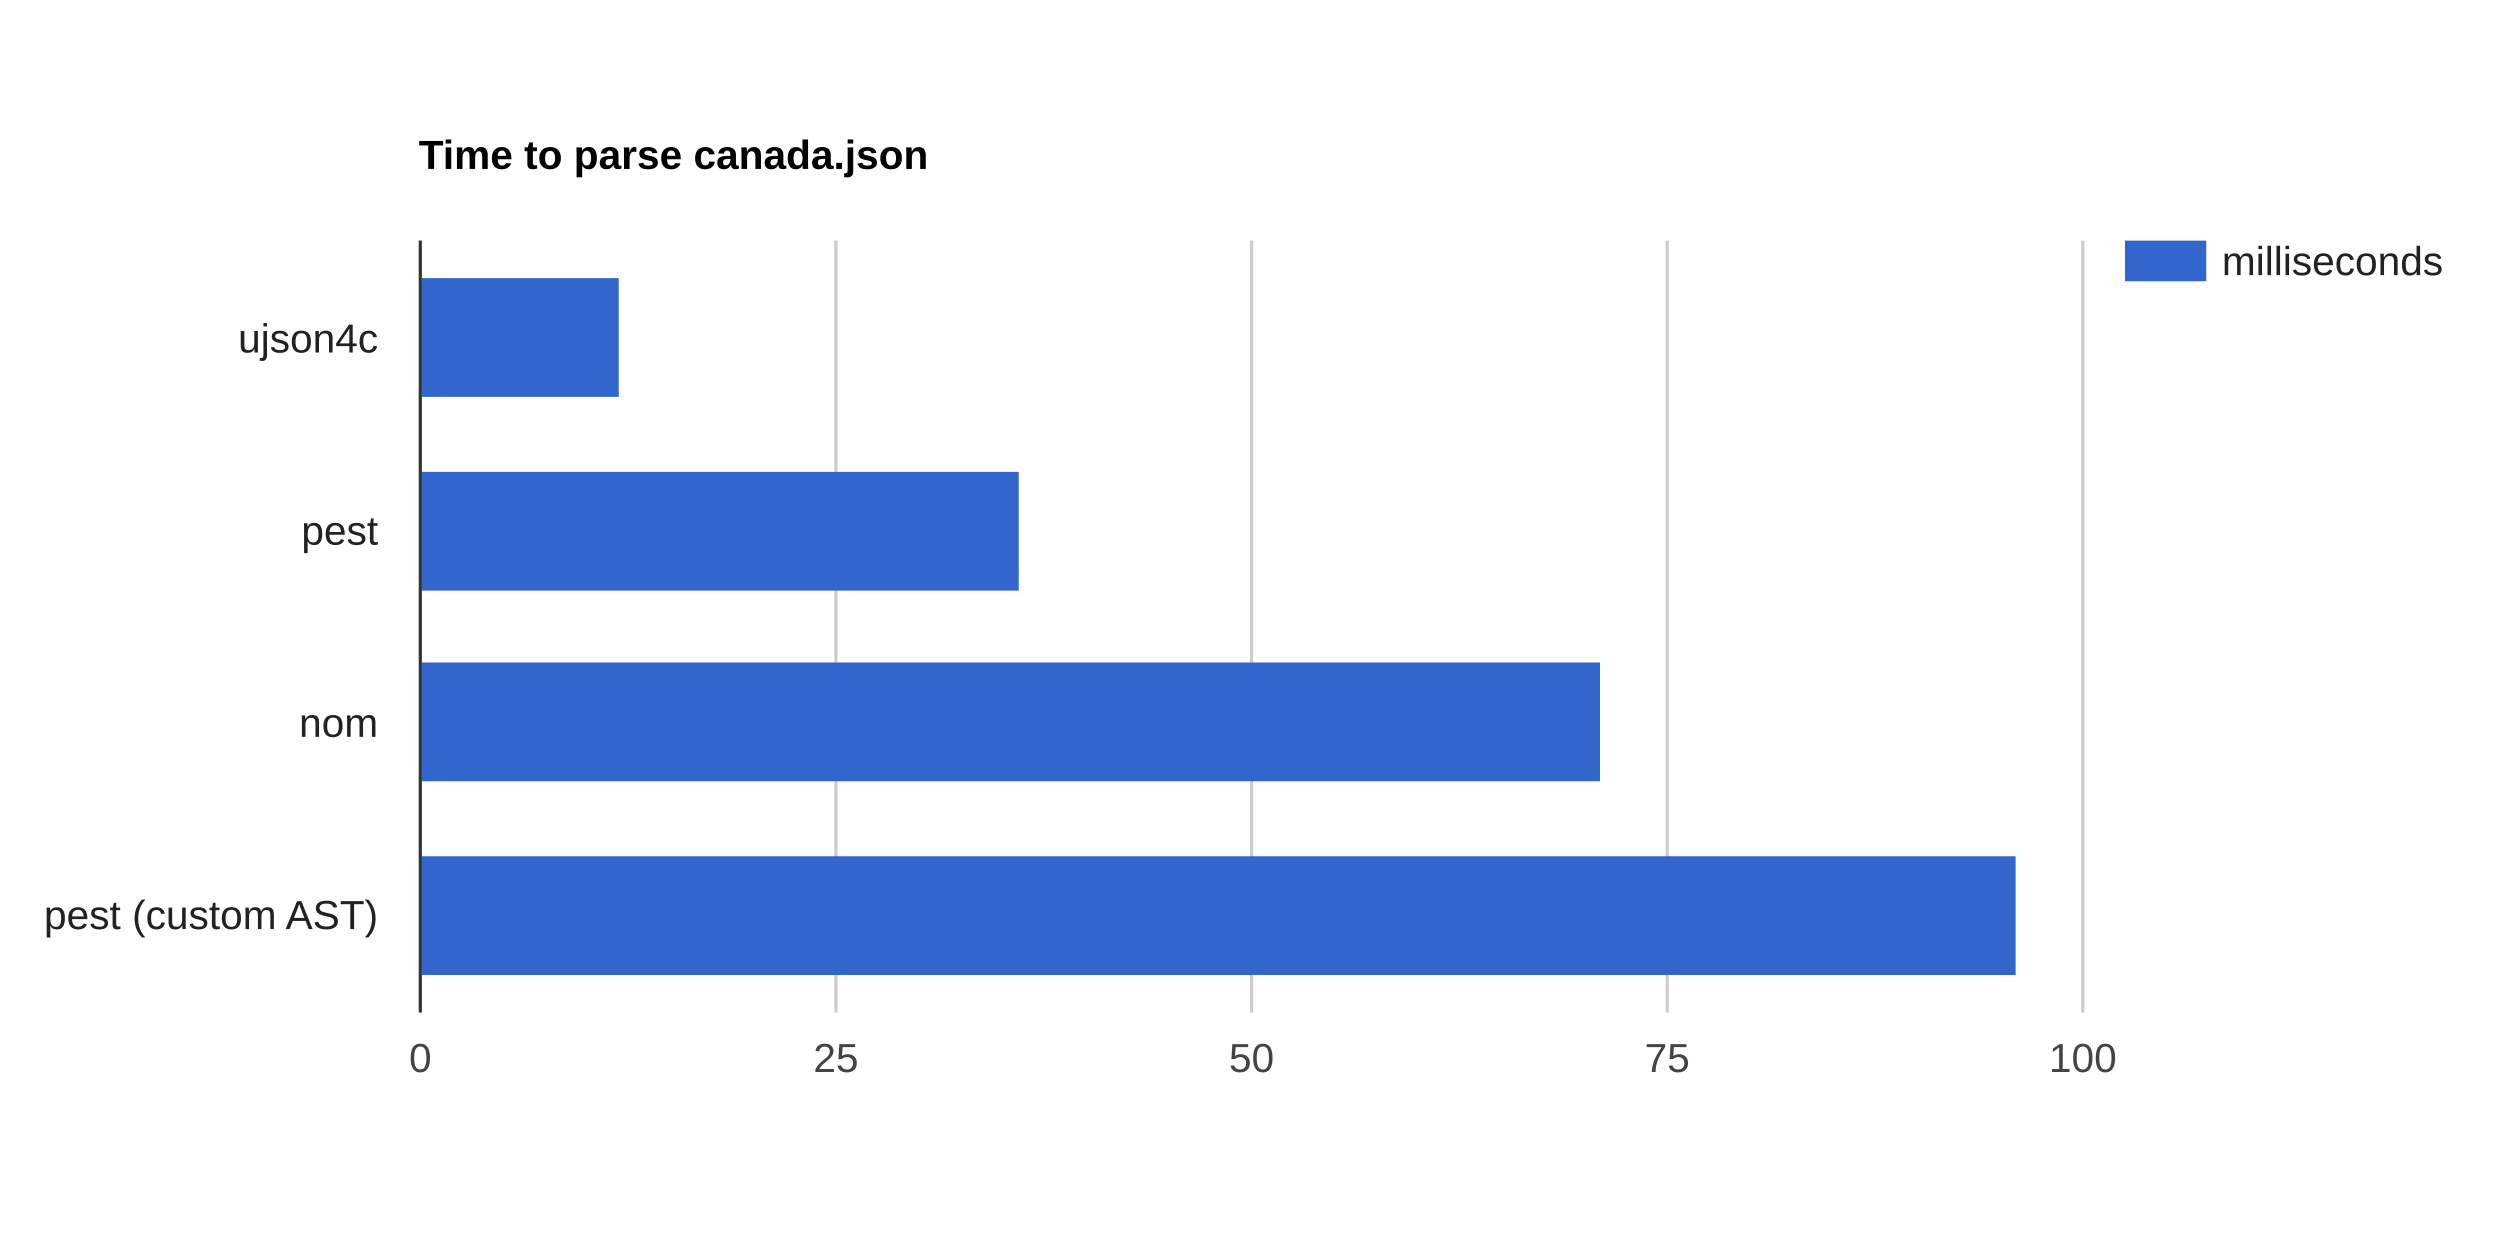
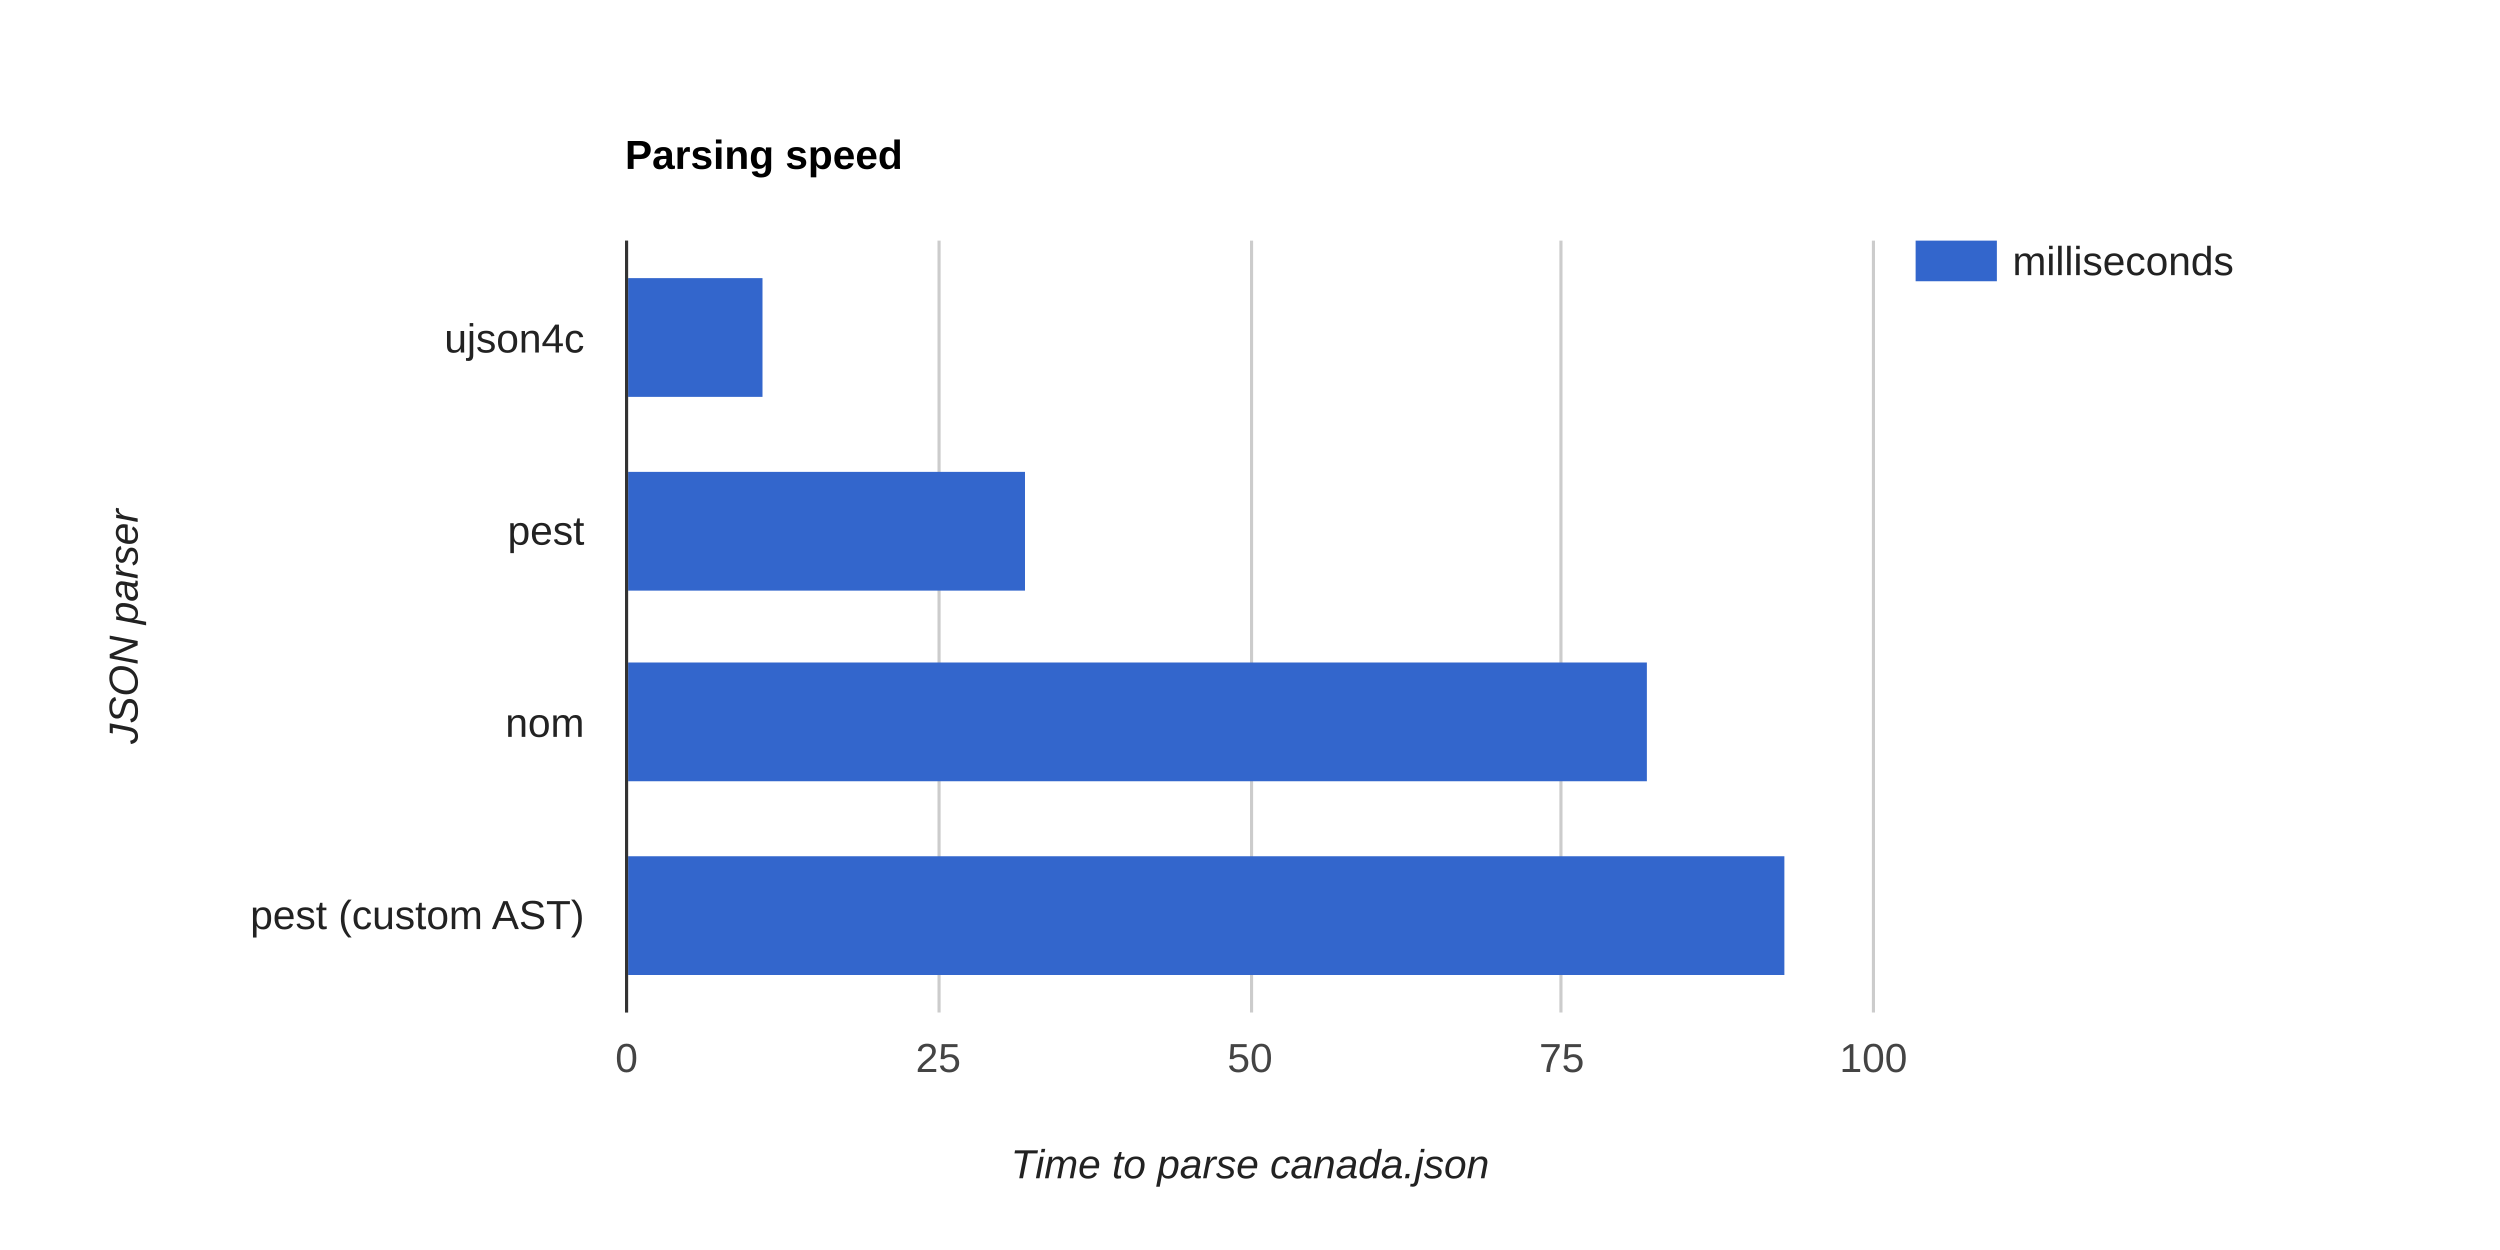
<svg xmlns="http://www.w3.org/2000/svg" width="100%" height="100%" viewBox="0 0 800 400" version="1.1" xml:space="preserve" style="fill-rule:evenodd;clip-rule:evenodd;stroke-linejoin:round;stroke-miterlimit:1.414;">
  <rect x="0" y="0" width="800" height="400" style="fill:white;" />
  <g>
-     <g transform="matrix(1,0,0,1,134,54.05)">
-       <text x="0px" y="0px" style="font-family:'Arial-BoldMT', 'Arial', sans-serif;font-weight:700;font-size:13px;">T<tspan x="7.706px 11.318px " y="0px 0px ">im</tspan>e to parse canada.json</text>
+     <g transform="matrix(1,0,0,1,200,54.05)">
+       <text x="0px" y="0px" style="font-family:'Arial-BoldMT', 'Arial', sans-serif;font-weight:700;font-size:13px;">Parsing speed</text>
    </g>
-     <rect x="134" y="43" width="533" height="13" style="fill:white;fill-opacity:0;" />
+     <rect x="200" y="43" width="400" height="13" style="fill:white;fill-opacity:0;" />
  </g>
  <g>
-     <rect x="680" y="77" width="107" height="13" style="fill:white;fill-opacity:0;" />
+     <rect x="613" y="77" width="174" height="13" style="fill:white;fill-opacity:0;" />
    <g>
-       <rect x="680" y="77" width="107" height="13" style="fill:white;fill-opacity:0;" />
-       <g transform="matrix(1,0,0,1,711,88.05)">
+       <rect x="613" y="77" width="174" height="13" style="fill:white;fill-opacity:0;" />
+       <g transform="matrix(1,0,0,1,644,88.05)">
        <text x="0px" y="0px" style="font-family:'ArialMT', 'Arial', sans-serif;font-size:13px;fill:rgb(34,34,34);">milliseconds</text>
      </g>
-       <rect x="680" y="77" width="26" height="13" style="fill:rgb(51,102,204);" />
+       <rect x="613" y="77" width="26" height="13" style="fill:rgb(51,102,204);" />
    </g>
  </g>
  <g>
-     <rect x="134" y="77" width="533" height="247" style="fill:white;fill-opacity:0;" />
+     <rect x="200" y="77" width="400" height="247" style="fill:white;fill-opacity:0;" />
    <g>
      <g>
-         <rect x="134" y="77" width="1" height="247" style="fill:rgb(204,204,204);" />
-         <rect x="267" y="77" width="1" height="247" style="fill:rgb(204,204,204);" />
+         <rect x="200" y="77" width="1" height="247" style="fill:rgb(204,204,204);" />
+         <rect x="300" y="77" width="1" height="247" style="fill:rgb(204,204,204);" />
        <rect x="400" y="77" width="1" height="247" style="fill:rgb(204,204,204);" />
-         <rect x="533" y="77" width="1" height="247" style="fill:rgb(204,204,204);" />
-         <rect x="666" y="77" width="1" height="247" style="fill:rgb(204,204,204);" />
+         <rect x="499" y="77" width="1" height="247" style="fill:rgb(204,204,204);" />
+         <rect x="599" y="77" width="1" height="247" style="fill:rgb(204,204,204);" />
      </g>
      <g>
-         <rect x="135" y="89" width="63" height="38" style="fill:rgb(51,102,204);" />
-         <rect x="135" y="151" width="191" height="38" style="fill:rgb(51,102,204);" />
-         <rect x="135" y="212" width="377" height="38" style="fill:rgb(51,102,204);" />
-         <rect x="135" y="274" width="510" height="38" style="fill:rgb(51,102,204);" />
+         <rect x="201" y="89" width="43" height="38" style="fill:rgb(51,102,204);" />
+         <rect x="201" y="151" width="127" height="38" style="fill:rgb(51,102,204);" />
+         <rect x="201" y="212" width="326" height="38" style="fill:rgb(51,102,204);" />
+         <rect x="201" y="274" width="370" height="38" style="fill:rgb(51,102,204);" />
      </g>
-       <rect x="134" y="77" width="1" height="247" style="fill:rgb(51,51,51);" />
+       <rect x="200" y="77" width="1" height="247" style="fill:rgb(51,51,51);" />
    </g>
    <g>
-       <g transform="matrix(1,0,0,1,134.5,343.05)">
+       <g transform="matrix(1,0,0,1,200.5,343.05)">
        <text x="-3.615px" y="0px" style="font-family:'ArialMT', 'Arial', sans-serif;font-size:13px;fill:rgb(68,68,68);">0</text>
      </g>
-       <g transform="matrix(1,0,0,1,267.5,343.05)">
+       <g transform="matrix(1,0,0,1,300.25,343.05)">
        <text x="-7.23px" y="0px" style="font-family:'ArialMT', 'Arial', sans-serif;font-size:13px;fill:rgb(68,68,68);">25</text>
      </g>
-       <g transform="matrix(1,0,0,1,400.5,343.05)">
+       <g transform="matrix(1,0,0,1,400,343.05)">
        <text x="-7.23px" y="0px" style="font-family:'ArialMT', 'Arial', sans-serif;font-size:13px;fill:rgb(68,68,68);">50</text>
      </g>
-       <g transform="matrix(1,0,0,1,533.5,343.05)">
+       <g transform="matrix(1,0,0,1,499.75,343.05)">
        <text x="-7.23px" y="0px" style="font-family:'ArialMT', 'Arial', sans-serif;font-size:13px;fill:rgb(68,68,68);">75</text>
      </g>
-       <g transform="matrix(1,0,0,1,666.5,343.05)">
+       <g transform="matrix(1,0,0,1,599.5,343.05)">
        <text x="-10.845px" y="0px" style="font-family:'ArialMT', 'Arial', sans-serif;font-size:13px;fill:rgb(68,68,68);">100</text>
      </g>
-       <g transform="matrix(1,0,0,1,121,112.8)">
+       <g transform="matrix(1,0,0,1,187,112.8)">
        <text x="-44.808px" y="0px" style="font-family:'ArialMT', 'Arial', sans-serif;font-size:13px;fill:rgb(34,34,34);">ujson4c</text>
      </g>
-       <g transform="matrix(1,0,0,1,121,174.3)">
+       <g transform="matrix(1,0,0,1,187,174.3)">
        <text x="-24.572px" y="0px" style="font-family:'ArialMT', 'Arial', sans-serif;font-size:13px;fill:rgb(34,34,34);">pest</text>
      </g>
-       <g transform="matrix(1,0,0,1,121,235.8)">
+       <g transform="matrix(1,0,0,1,187,235.8)">
        <text x="-25.289px" y="0px" style="font-family:'ArialMT', 'Arial', sans-serif;font-size:13px;fill:rgb(34,34,34);">nom</text>
      </g>
-       <g transform="matrix(1,0,0,1,121,297.3)">
+       <g transform="matrix(1,0,0,1,187,297.3)">
        <text x="-106.92px" y="0px" style="font-family:'ArialMT', 'Arial', sans-serif;font-size:13px;fill:rgb(34,34,34);">pest (custom <tspan x="-29.612px -20.941px " y="0px 0px ">AS</tspan>T)</text>
      </g>
    </g>
  </g>
+   <g>
+     <g>
+       <g transform="matrix(1,0,0,1,400,377.05)">
+         <text x="-76.54px" y="0px" style="font-family:'Arial-ItalicMT', 'Arial', sans-serif;font-style:italic;font-size:13px;fill:rgb(34,34,34);">T<tspan x="-68.713px -65.825px " y="0px 0px ">im</tspan>e to parse canada.json</text>
+       </g>
+       <rect x="200" y="366" width="400" height="13" style="fill:white;fill-opacity:0;" />
+     </g>
+     <g>
+       <g transform="matrix(-3.82857e-16,-1,1,-3.82857e-16,44.05,200.5)">
+         <text x="-37.565px" y="0px" style="font-family:'Arial-ItalicMT', 'Arial', sans-serif;font-style:italic;font-size:13px;fill:rgb(34,34,34);">JSON parser</text>
+       </g>
+       <rect x="33" y="77" width="13" height="247" style="fill:white;fill-opacity:0;fill-rule:nonzero;" />
+     </g>
+   </g>
</svg>
